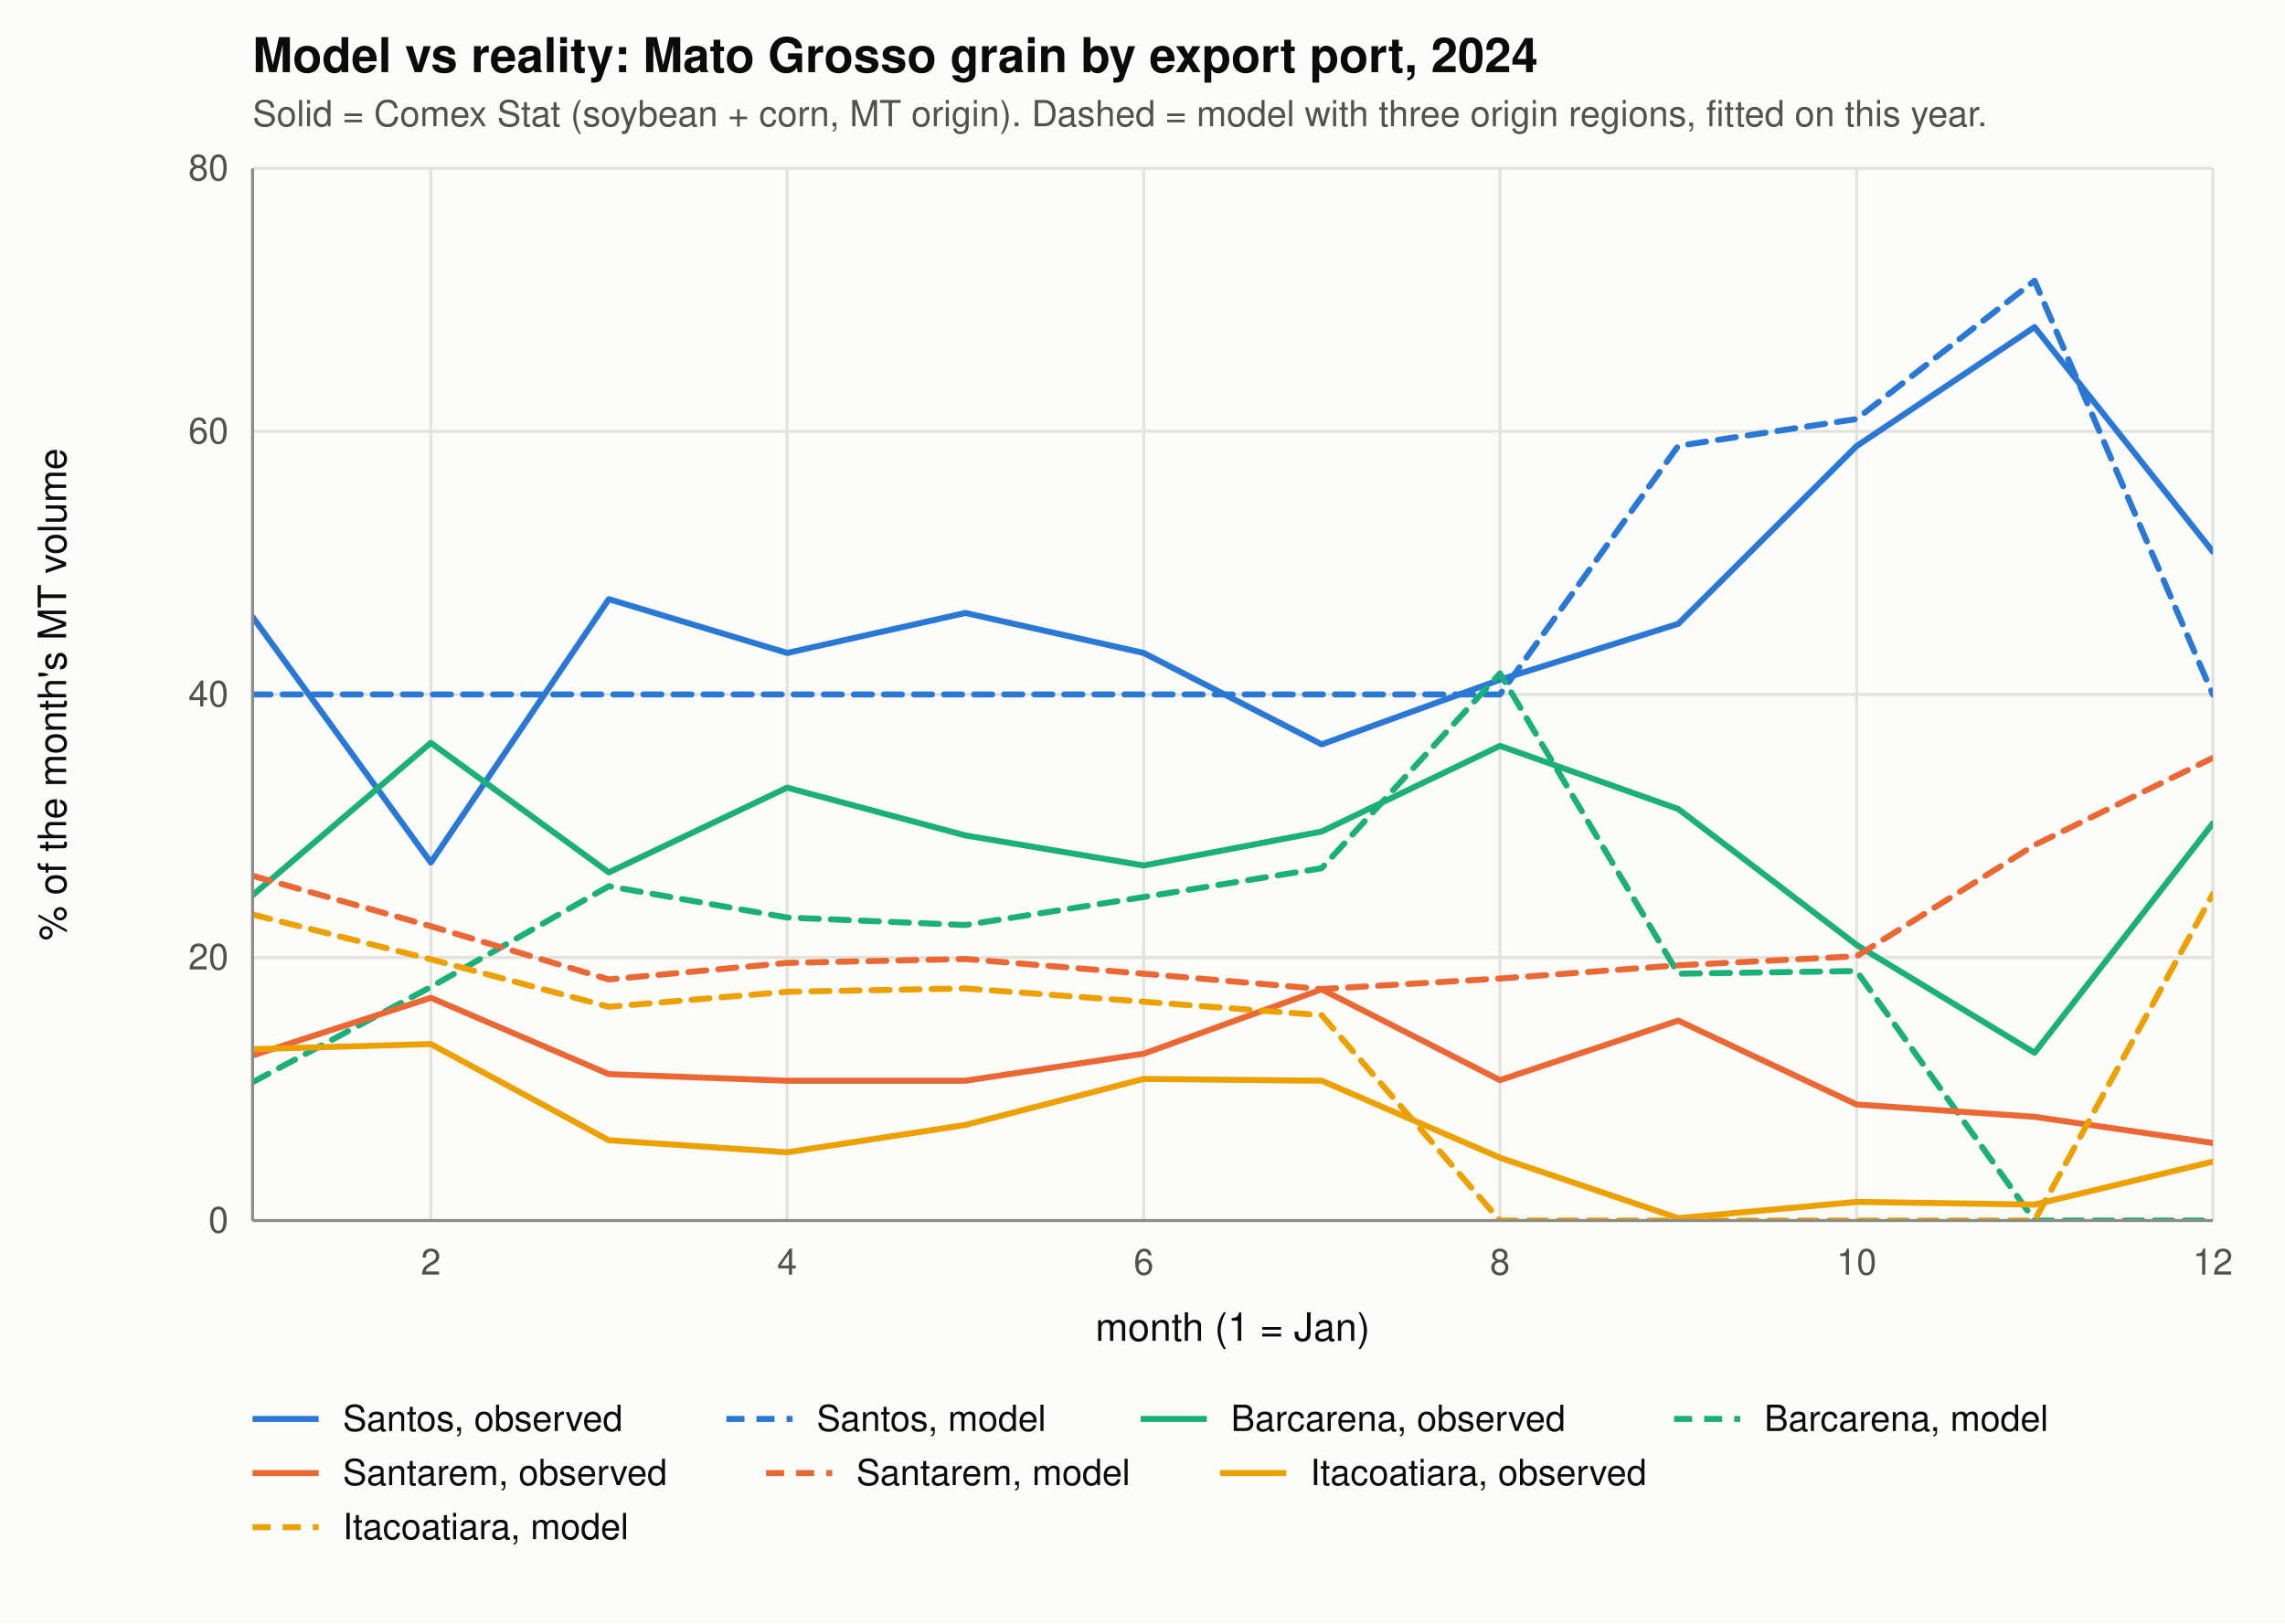
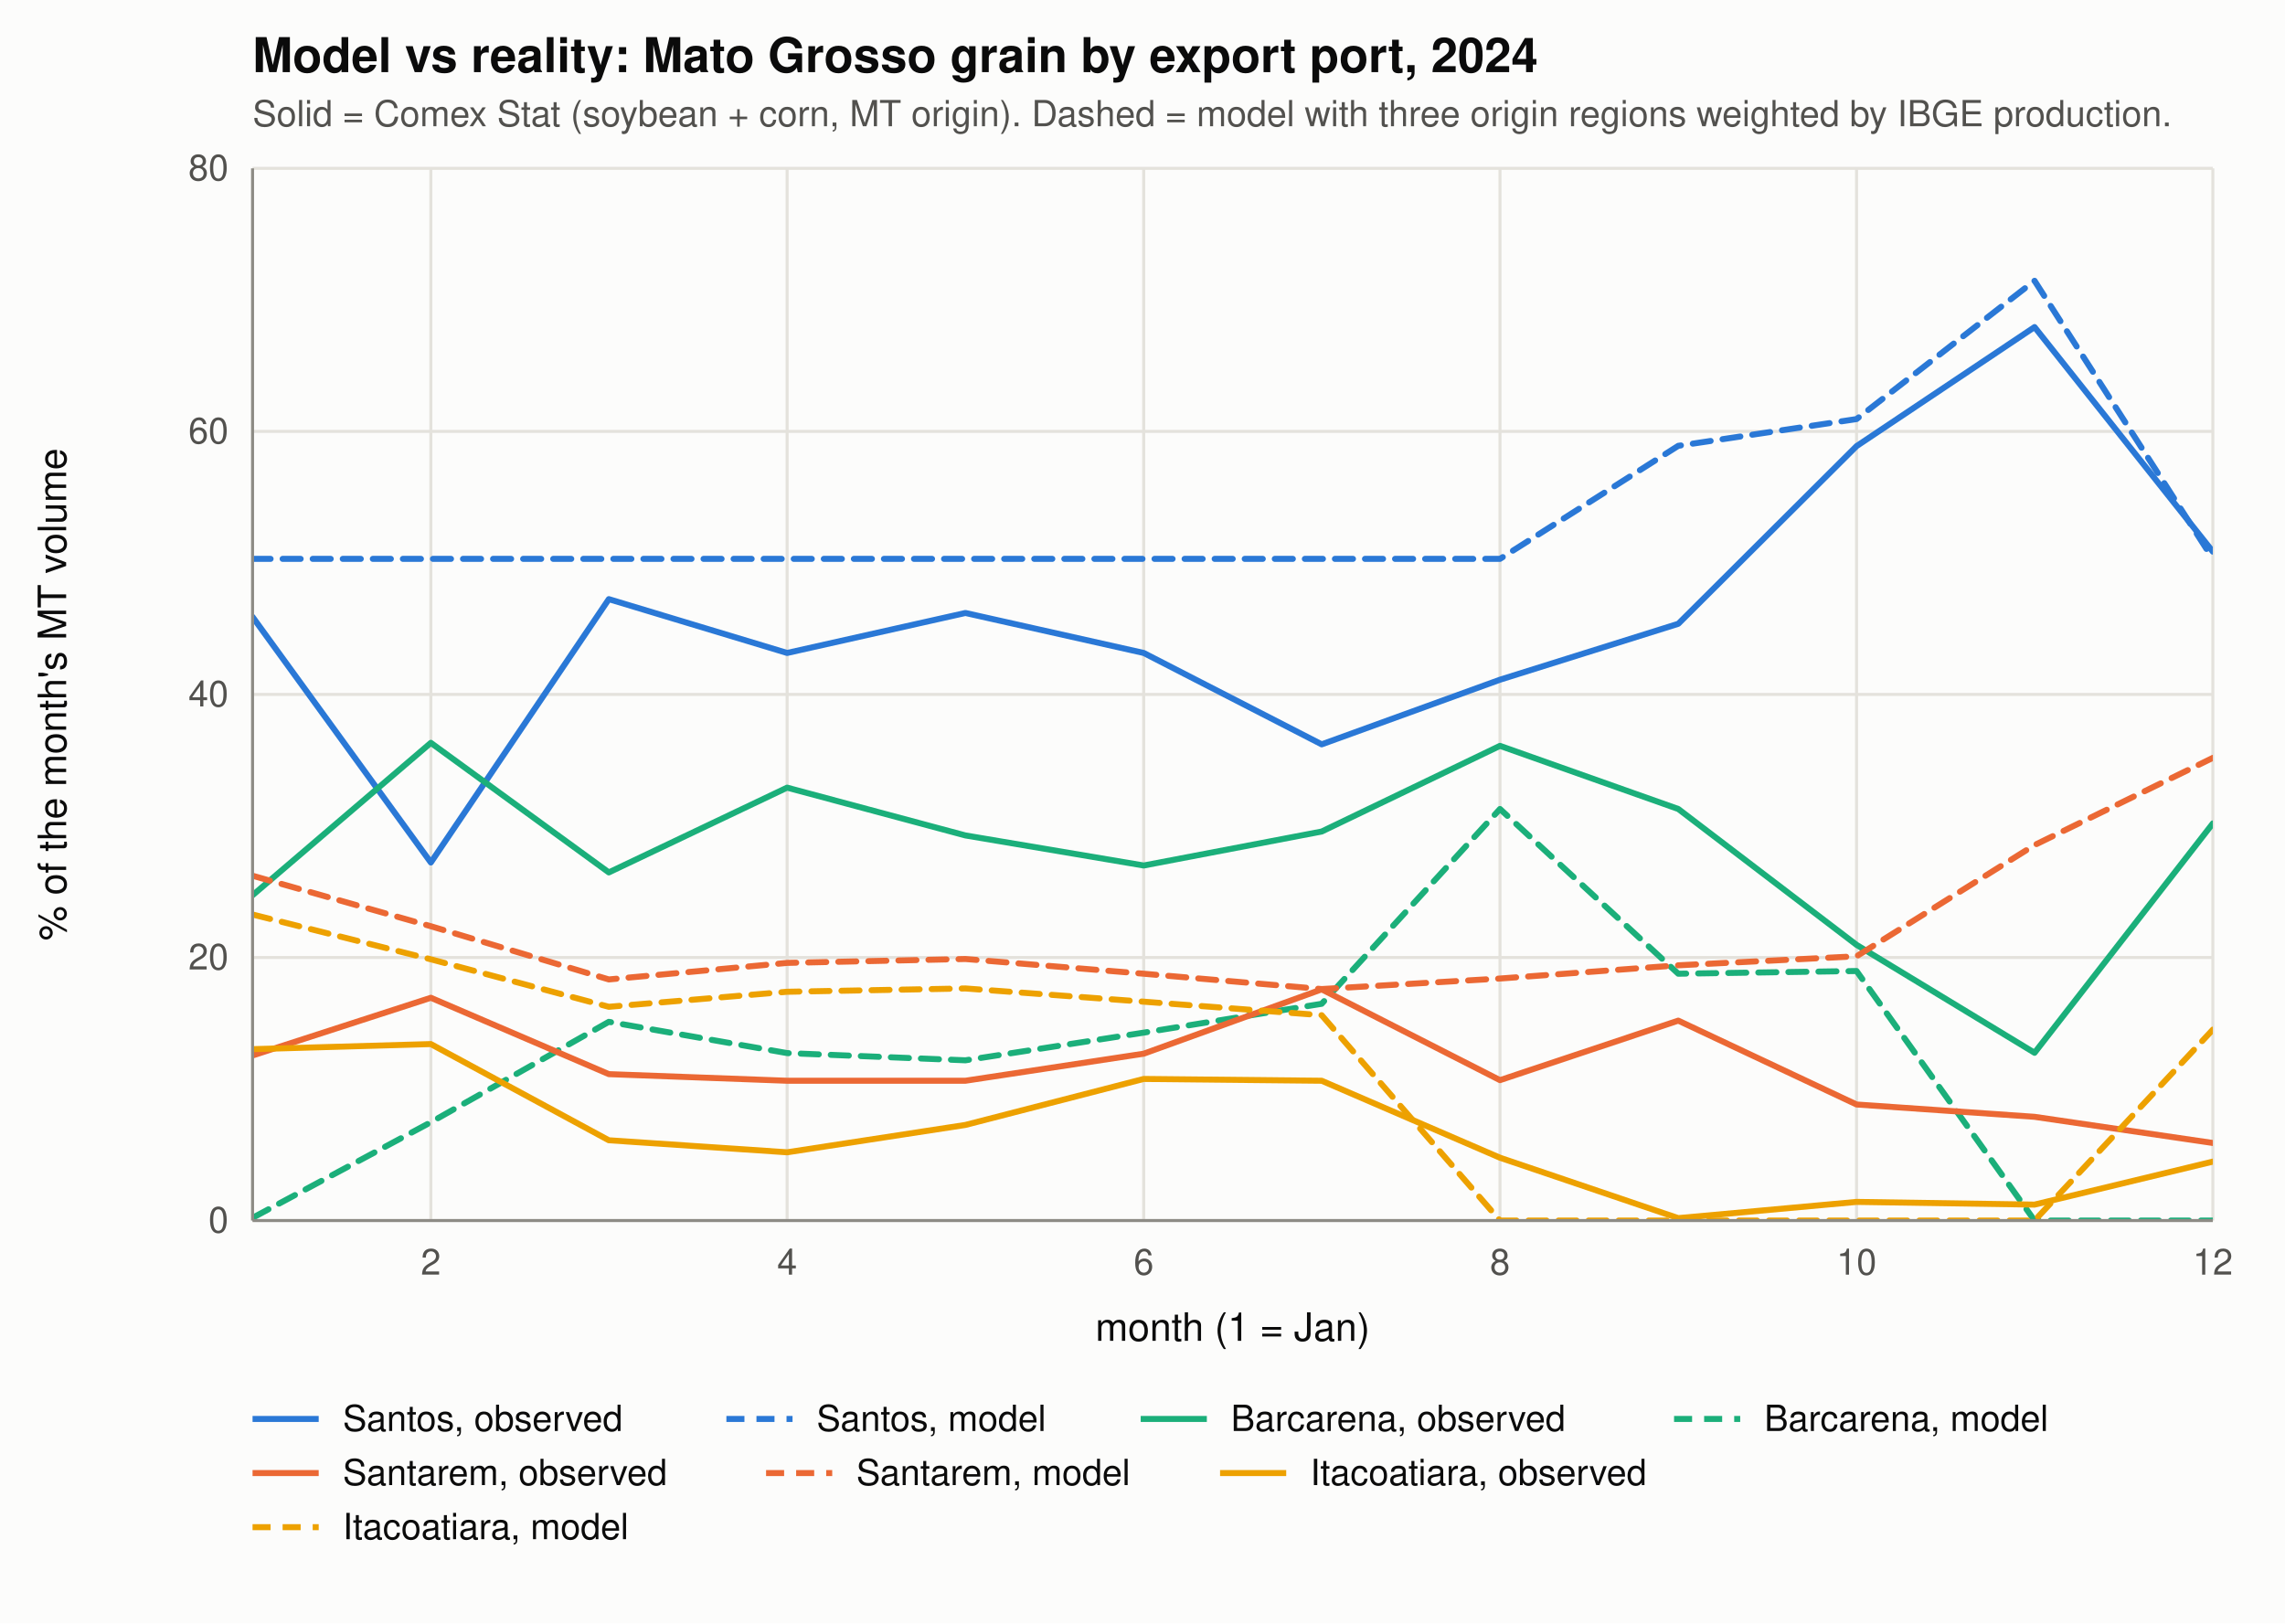
<svg xmlns="http://www.w3.org/2000/svg" viewBox="0 0 760 540" width="760" height="540" font-family="-apple-system, Segoe UI, Helvetica, Arial, sans-serif">
  <rect width="760" height="540" fill="#fcfcfb" />
  <text x="84" y="24" text-anchor="start" font-size="16" fill="#0b0b0b">
    <tspan font-weight="600">Model vs reality: Mato Grosso grain by export port, 2024</tspan>
  </text>
-   <text x="84" y="42" text-anchor="start" font-size="12" fill="#52514e">Solid = Comex Stat (soybean + corn, MT origin). Dashed = model with three origin regions, fitted on this year.</text>
+   <text x="84" y="42" text-anchor="start" font-size="12" fill="#52514e">Solid = Comex Stat (soybean + corn, MT origin). Dashed = model with three origin regions weighted by IBGE production.</text>
  <defs>
    <clipPath id="plot">
      <rect x="84" y="56" width="652" height="350" />
    </clipPath>
  </defs>
  <line x1="143.3" y1="56" x2="143.3" y2="406" stroke="#e4e2dc" stroke-width="1" />
  <text x="143.3" y="424" text-anchor="middle" font-size="12" fill="#52514e">2</text>
  <line x1="261.8" y1="56" x2="261.8" y2="406" stroke="#e4e2dc" stroke-width="1" />
  <text x="261.8" y="424" text-anchor="middle" font-size="12" fill="#52514e">4</text>
  <line x1="380.4" y1="56" x2="380.4" y2="406" stroke="#e4e2dc" stroke-width="1" />
  <text x="380.4" y="424" text-anchor="middle" font-size="12" fill="#52514e">6</text>
  <line x1="498.9" y1="56" x2="498.9" y2="406" stroke="#e4e2dc" stroke-width="1" />
  <text x="498.9" y="424" text-anchor="middle" font-size="12" fill="#52514e">8</text>
  <line x1="617.5" y1="56" x2="617.5" y2="406" stroke="#e4e2dc" stroke-width="1" />
  <text x="617.5" y="424" text-anchor="middle" font-size="12" fill="#52514e">10</text>
  <line x1="736" y1="56" x2="736" y2="406" stroke="#e4e2dc" stroke-width="1" />
  <text x="736" y="424" text-anchor="middle" font-size="12" fill="#52514e">12</text>
  <line x1="84" y1="406" x2="736" y2="406" stroke="#e4e2dc" stroke-width="1" />
  <text x="76" y="410" text-anchor="end" font-size="12" fill="#52514e">0</text>
  <line x1="84" y1="318.5" x2="736" y2="318.5" stroke="#e4e2dc" stroke-width="1" />
  <text x="76" y="322.5" text-anchor="end" font-size="12" fill="#52514e">20</text>
  <line x1="84" y1="231" x2="736" y2="231" stroke="#e4e2dc" stroke-width="1" />
  <text x="76" y="235" text-anchor="end" font-size="12" fill="#52514e">40</text>
  <line x1="84" y1="143.5" x2="736" y2="143.5" stroke="#e4e2dc" stroke-width="1" />
  <text x="76" y="147.5" text-anchor="end" font-size="12" fill="#52514e">60</text>
  <line x1="84" y1="56" x2="736" y2="56" stroke="#e4e2dc" stroke-width="1" />
  <text x="76" y="60" text-anchor="end" font-size="12" fill="#52514e">80</text>
  <g clip-path="url(#plot)">
    <path d="M84 205.2 L143.3 286.9 L202.5 199.3 L261.8 217.2 L321.1 203.9 L380.4 217.2 L439.6 247.6 L498.9 226.1 L558.2 207.5 L617.5 148.4 L676.7 108.8 L736 183.5 " fill="none" stroke="#2a78d6" stroke-width="2" stroke-linejoin="round" stroke-linecap="round" stroke-dasharray="" />
-     <path d="M84 231 L143.3 231 L202.5 231 L261.8 231 L321.1 231 L380.4 231 L439.6 231 L498.9 231 L558.2 148.3 L617.5 139.4 L676.7 93.4 L736 231 " fill="none" stroke="#2a78d6" stroke-width="2" stroke-linejoin="round" stroke-linecap="round" stroke-dasharray="6 4" />
+     <path d="M84 185.9 L143.3 185.9 L202.5 185.9 L261.8 185.9 L321.1 185.9 L380.4 185.9 L439.6 185.9 L498.9 185.9 L558.2 148.3 L617.5 139.4 L676.7 93.4 L736 185.9 " fill="none" stroke="#2a78d6" stroke-width="2" stroke-linejoin="round" stroke-linecap="round" stroke-dasharray="6 4" />
    <path d="M84 297.8 L143.3 247.1 L202.5 290.2 L261.8 262 L321.1 277.9 L380.4 287.9 L439.6 276.6 L498.9 248.1 L558.2 269.1 L617.5 314.3 L676.7 350.2 L736 273.9 " fill="none" stroke="#1baf7a" stroke-width="2" stroke-linejoin="round" stroke-linecap="round" stroke-dasharray="" />
-     <path d="M84 360 L143.3 328.3 L202.5 294.8 L261.8 305.2 L321.1 307.7 L380.4 298.4 L439.6 288.8 L498.9 224 L558.2 323.9 L617.5 323 L676.7 406 L736 406 " fill="none" stroke="#1baf7a" stroke-width="2" stroke-linejoin="round" stroke-linecap="round" stroke-dasharray="6 4" />
+     <path d="M84 405.1 L143.3 373.3 L202.5 339.9 L261.8 350.3 L321.1 352.7 L380.4 343.5 L439.6 333.9 L498.9 269.1 L558.2 323.9 L617.5 323 L676.7 406 L736 406 " fill="none" stroke="#1baf7a" stroke-width="2" stroke-linejoin="round" stroke-linecap="round" stroke-dasharray="6 4" />
    <path d="M84 351.1 L143.3 331.9 L202.5 357.3 L261.8 359.5 L321.1 359.5 L380.4 350.5 L439.6 329.1 L498.9 359.3 L558.2 339.5 L617.5 367.4 L676.7 371.5 L736 380.2 " fill="none" stroke="#eb6834" stroke-width="2" stroke-linejoin="round" stroke-linecap="round" stroke-dasharray="" />
    <path d="M84 291.3 L143.3 308.1 L202.5 325.8 L261.8 320.3 L321.1 319 L380.4 323.9 L439.6 329 L498.9 325.5 L558.2 321.1 L617.5 318.1 L676.7 281.1 L736 252.1 " fill="none" stroke="#eb6834" stroke-width="2" stroke-linejoin="round" stroke-linecap="round" stroke-dasharray="6 4" />
    <path d="M84 349 L143.3 347.3 L202.5 379.3 L261.8 383.3 L321.1 374.2 L380.4 358.9 L439.6 359.5 L498.9 385.1 L558.2 405.2 L617.5 399.8 L676.7 400.7 L736 386.4 " fill="none" stroke="#eda100" stroke-width="2" stroke-linejoin="round" stroke-linecap="round" stroke-dasharray="" />
-     <path d="M84 304.2 L143.3 319.1 L202.5 334.9 L261.8 329.9 L321.1 328.8 L380.4 333.2 L439.6 337.7 L498.9 406 L558.2 406 L617.5 406 L676.7 406 L736 297.4 " fill="none" stroke="#eda100" stroke-width="2" stroke-linejoin="round" stroke-linecap="round" stroke-dasharray="6 4" />
+     <path d="M84 304.2 L143.3 319.1 L202.5 334.9 L261.8 329.9 L321.1 328.8 L380.4 333.2 L439.6 337.7 L498.9 406 L558.2 406 L617.5 406 L676.7 406 L736 342.5 " fill="none" stroke="#eda100" stroke-width="2" stroke-linejoin="round" stroke-linecap="round" stroke-dasharray="6 4" />
  </g>
  <line x1="84" y1="406" x2="736" y2="406" stroke="#8d8b85" stroke-width="1" />
  <line x1="84" y1="56" x2="84" y2="406" stroke="#8d8b85" stroke-width="1" />
  <text x="410" y="446" text-anchor="middle" font-size="13" fill="#0b0b0b">month (1 = Jan)</text>
  <text transform="translate(22 231) rotate(-90)" text-anchor="middle" font-size="13" fill="#0b0b0b">% of the month's MT volume</text>
  <line x1="84" y1="472" x2="106" y2="472" stroke="#2a78d6" stroke-width="2" stroke-dasharray="" />
  <text x="114" y="476" text-anchor="start" font-size="12" fill="#0b0b0b">Santos, observed</text>
  <line x1="241.6" y1="472" x2="263.6" y2="472" stroke="#2a78d6" stroke-width="2" stroke-dasharray="6 4" />
  <text x="271.6" y="476" text-anchor="start" font-size="12" fill="#0b0b0b">Santos, model</text>
  <line x1="379.4" y1="472" x2="401.4" y2="472" stroke="#1baf7a" stroke-width="2" stroke-dasharray="" />
  <text x="409.4" y="476" text-anchor="start" font-size="12" fill="#0b0b0b">Barcarena, observed</text>
  <line x1="556.8" y1="472" x2="578.8" y2="472" stroke="#1baf7a" stroke-width="2" stroke-dasharray="6 4" />
  <text x="586.8" y="476" text-anchor="start" font-size="12" fill="#0b0b0b">Barcarena, model</text>
  <line x1="84" y1="490" x2="106" y2="490" stroke="#eb6834" stroke-width="2" stroke-dasharray="" />
  <text x="114" y="494" text-anchor="start" font-size="12" fill="#0b0b0b">Santarem, observed</text>
  <line x1="254.8" y1="490" x2="276.8" y2="490" stroke="#eb6834" stroke-width="2" stroke-dasharray="6 4" />
  <text x="284.8" y="494" text-anchor="start" font-size="12" fill="#0b0b0b">Santarem, model</text>
  <line x1="405.8" y1="490" x2="427.8" y2="490" stroke="#eda100" stroke-width="2" stroke-dasharray="" />
  <text x="435.8" y="494" text-anchor="start" font-size="12" fill="#0b0b0b">Itacoatiara, observed</text>
  <line x1="84" y1="508" x2="106" y2="508" stroke="#eda100" stroke-width="2" stroke-dasharray="6 4" />
  <text x="114" y="512" text-anchor="start" font-size="12" fill="#0b0b0b">Itacoatiara, model</text>
</svg>
